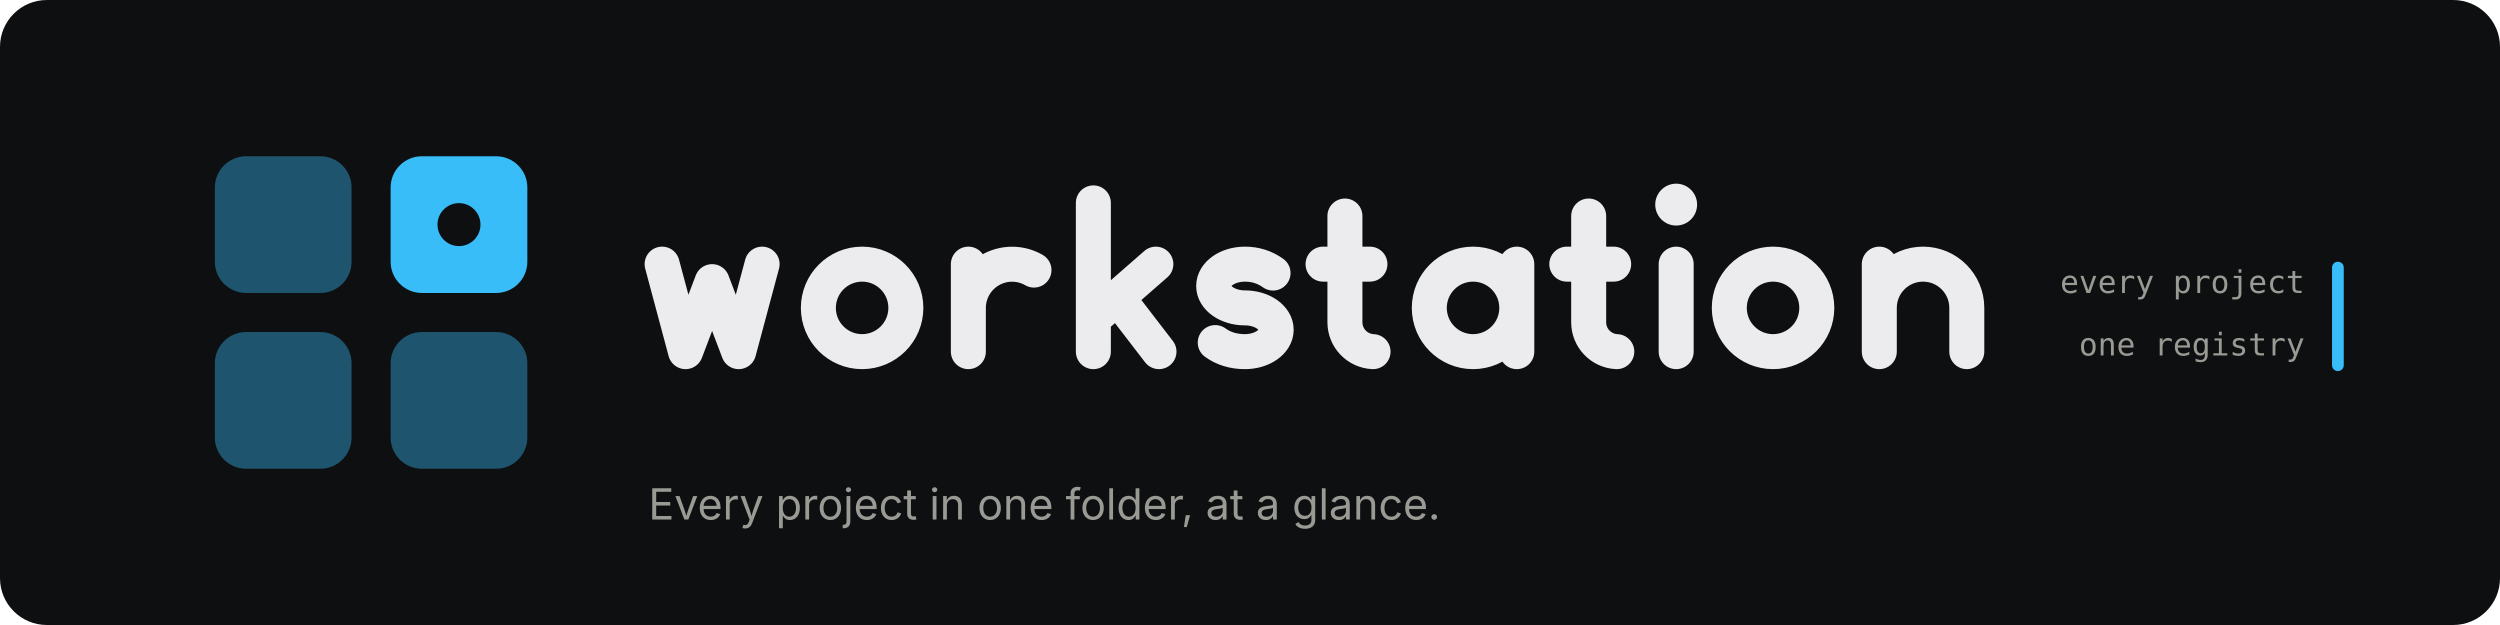
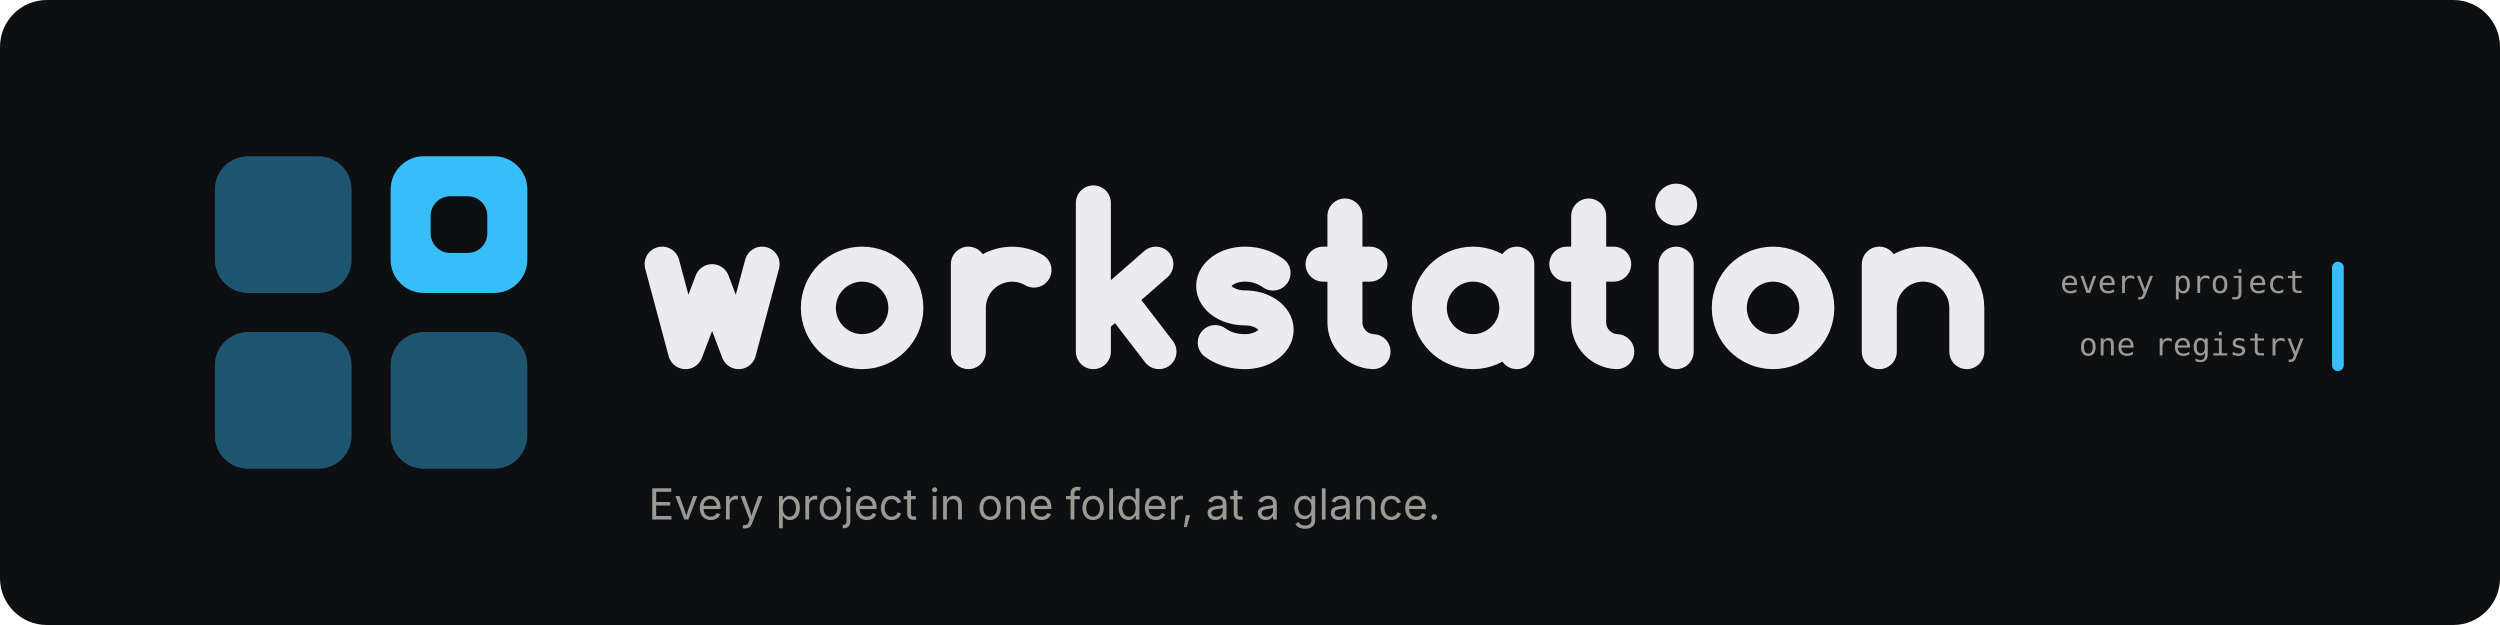
<svg xmlns="http://www.w3.org/2000/svg" width="1280" height="320" viewBox="0 0 1280 320" role="img" aria-labelledby="t d">
  <rect width="1280" height="320" rx="24" fill="#0e0f11" />
  <g fill="#38bdf8">
-     <rect x="110" y="80" width="70" height="70" rx="16" fill-opacity="0.4" />
-     <rect x="200" y="80" width="70" height="70" rx="16" />
-     <rect x="110" y="170" width="70" height="70" rx="16" fill-opacity="0.4" />
-     <rect x="200" y="170" width="70" height="70" rx="16" fill-opacity="0.4" />
+     <rect x="110" y="80" width="70" height="70" rx="17" fill-opacity="0.4" />
+     <rect x="200" y="80" width="70" height="70" rx="17" />
+     <rect x="110" y="170" width="70" height="70" rx="17" fill-opacity="0.4" />
+     <rect x="200" y="170" width="70" height="70" rx="17" fill-opacity="0.4" />
  </g>
-   <circle cx="235" cy="115" r="11" fill="#0e0f11" />
+   <rect x="220.5" y="100.5" width="29" height="29" rx="10" fill="#0e0f11" />
  <g transform="translate(339 43.4) scale(0.8)">
    <path d="M0 114.8L15 170.8L32 126L49 170.8L64 114.8M100 142.8A28 28 0 1 0 156 142.8A28 28 0 1 0 100 142.8ZM196 114.8V170.8M196 142.8A28 28 0 0 1 238 118.6M276 75.6V170.8M316 114.8L278 148M292 137L318 170.8M391 120.5Q383 114.8 373 114.8A20 14 0 0 0 373 142.8A20 14 0 0 1 373 170.8Q362 170.8 354 165M437 84V152A18.8 18.8 0 0 0 455 170.8M423 114.8H453M491 142.8A28 28 0 1 0 547 142.8A28 28 0 1 0 491 142.8ZM547 114.8V170.8M593 84V152A18.8 18.8 0 0 0 611 170.8M579 114.8H609M649 114.8V170.8M683 142.8A28 28 0 1 0 739 142.8A28 28 0 1 0 683 142.8ZM779 114.8V170.8M779 142.8A28 28 0 0 1 835 142.8V170.8" fill="none" stroke="#ececee" stroke-width="22.4" stroke-linecap="round" stroke-linejoin="round" />
    <circle cx="649" cy="76.7" r="13.4" fill="#ececee" />
  </g>
  <text x="332" y="266" fill="#9a9a94" font-family="'Segoe UI', Inter, 'Helvetica Neue', Helvetica, Arial, sans-serif" font-size="22">Every project in one folder, at a glance.</text>
  <g font-family="'JetBrains Mono', Consolas, Menlo, monospace" font-size="16" fill="#9a9a94" text-anchor="end">
    <text x="1180" y="150">every project</text>
    <text x="1180" y="182">one registry</text>
  </g>
  <rect x="1194" y="134" width="6" height="56" rx="3" fill="#38bdf8" />
</svg>
